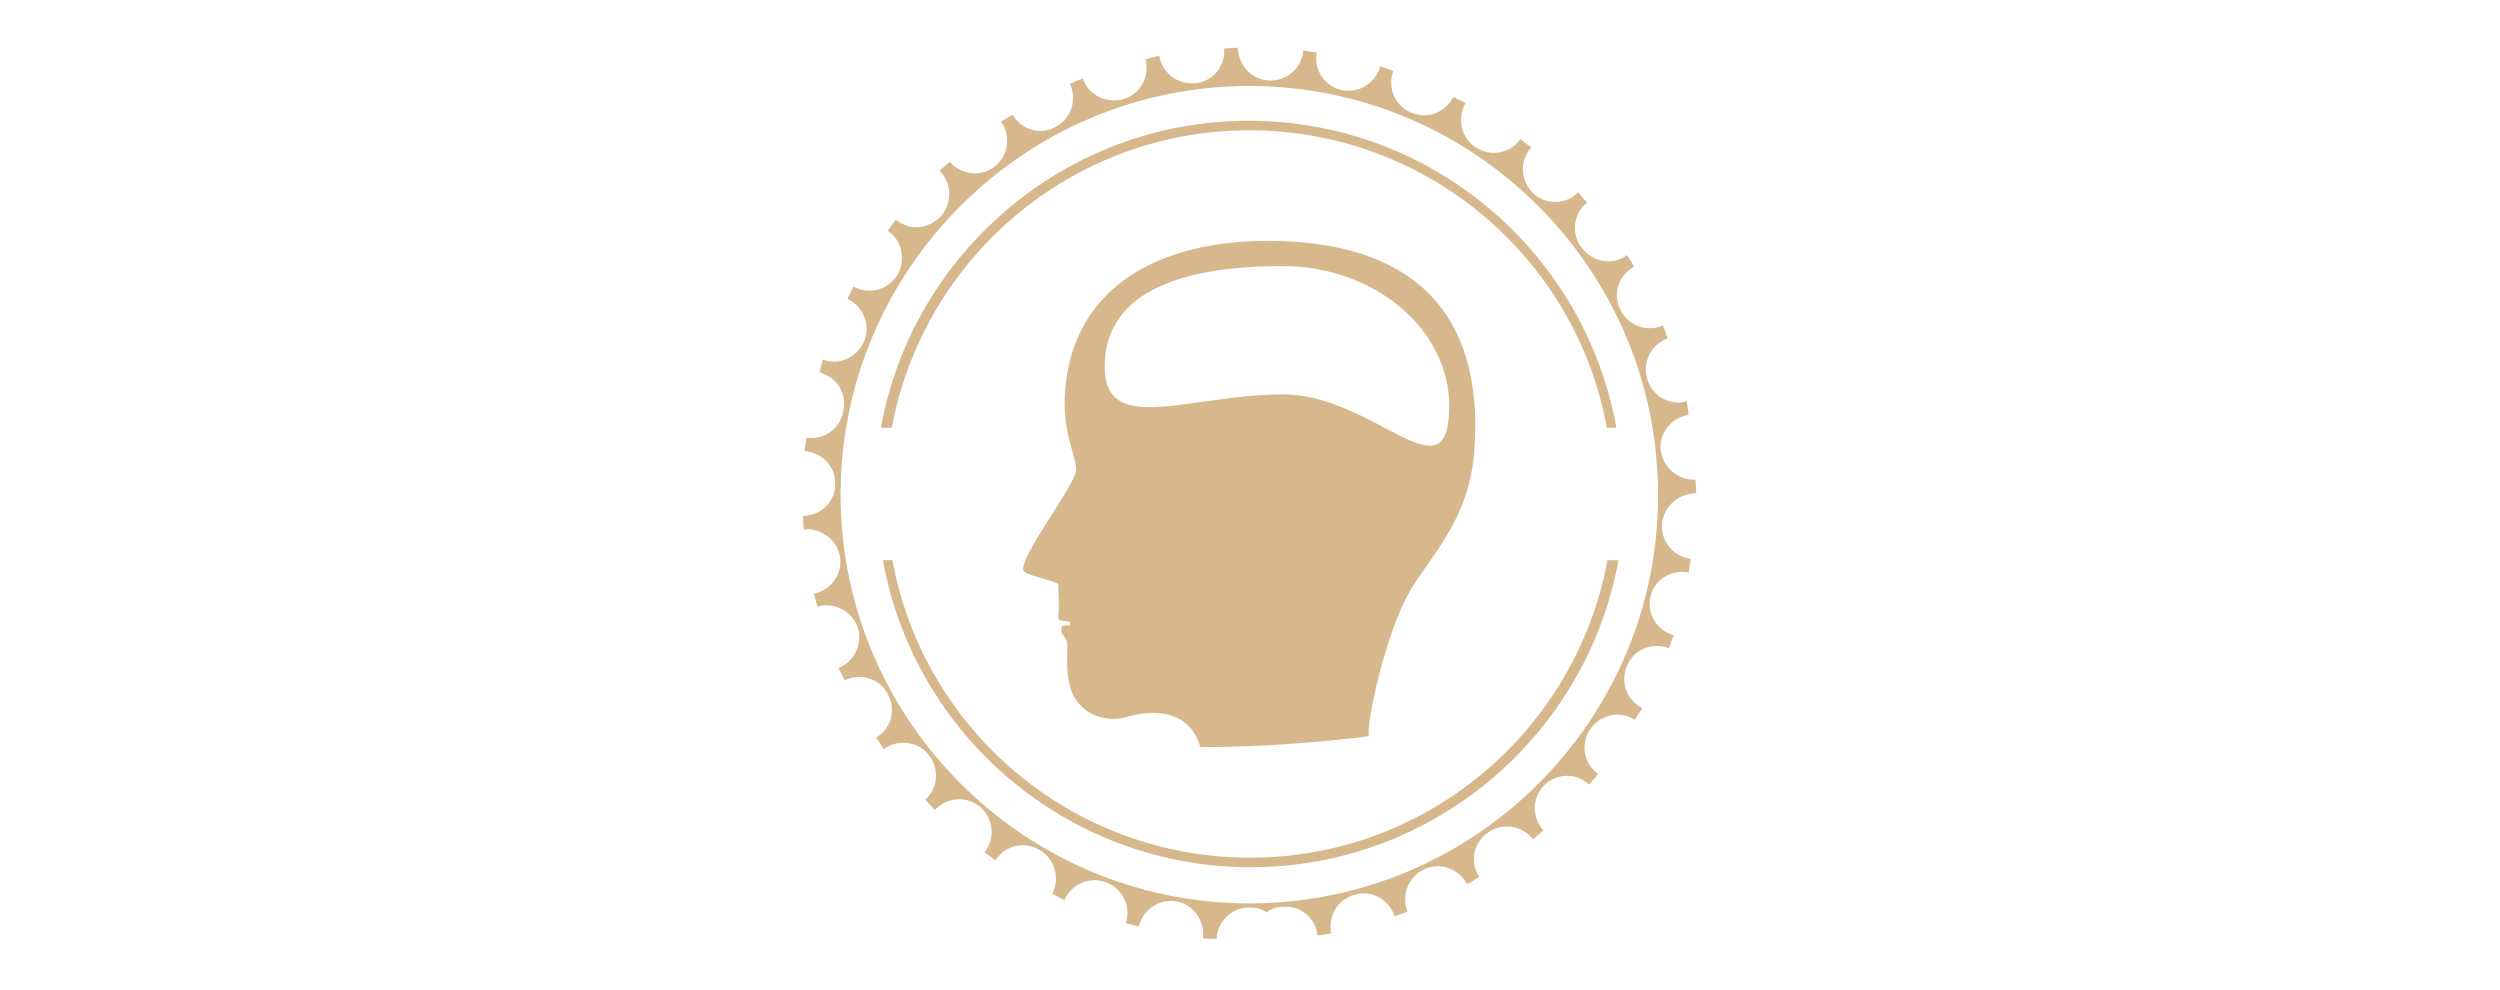
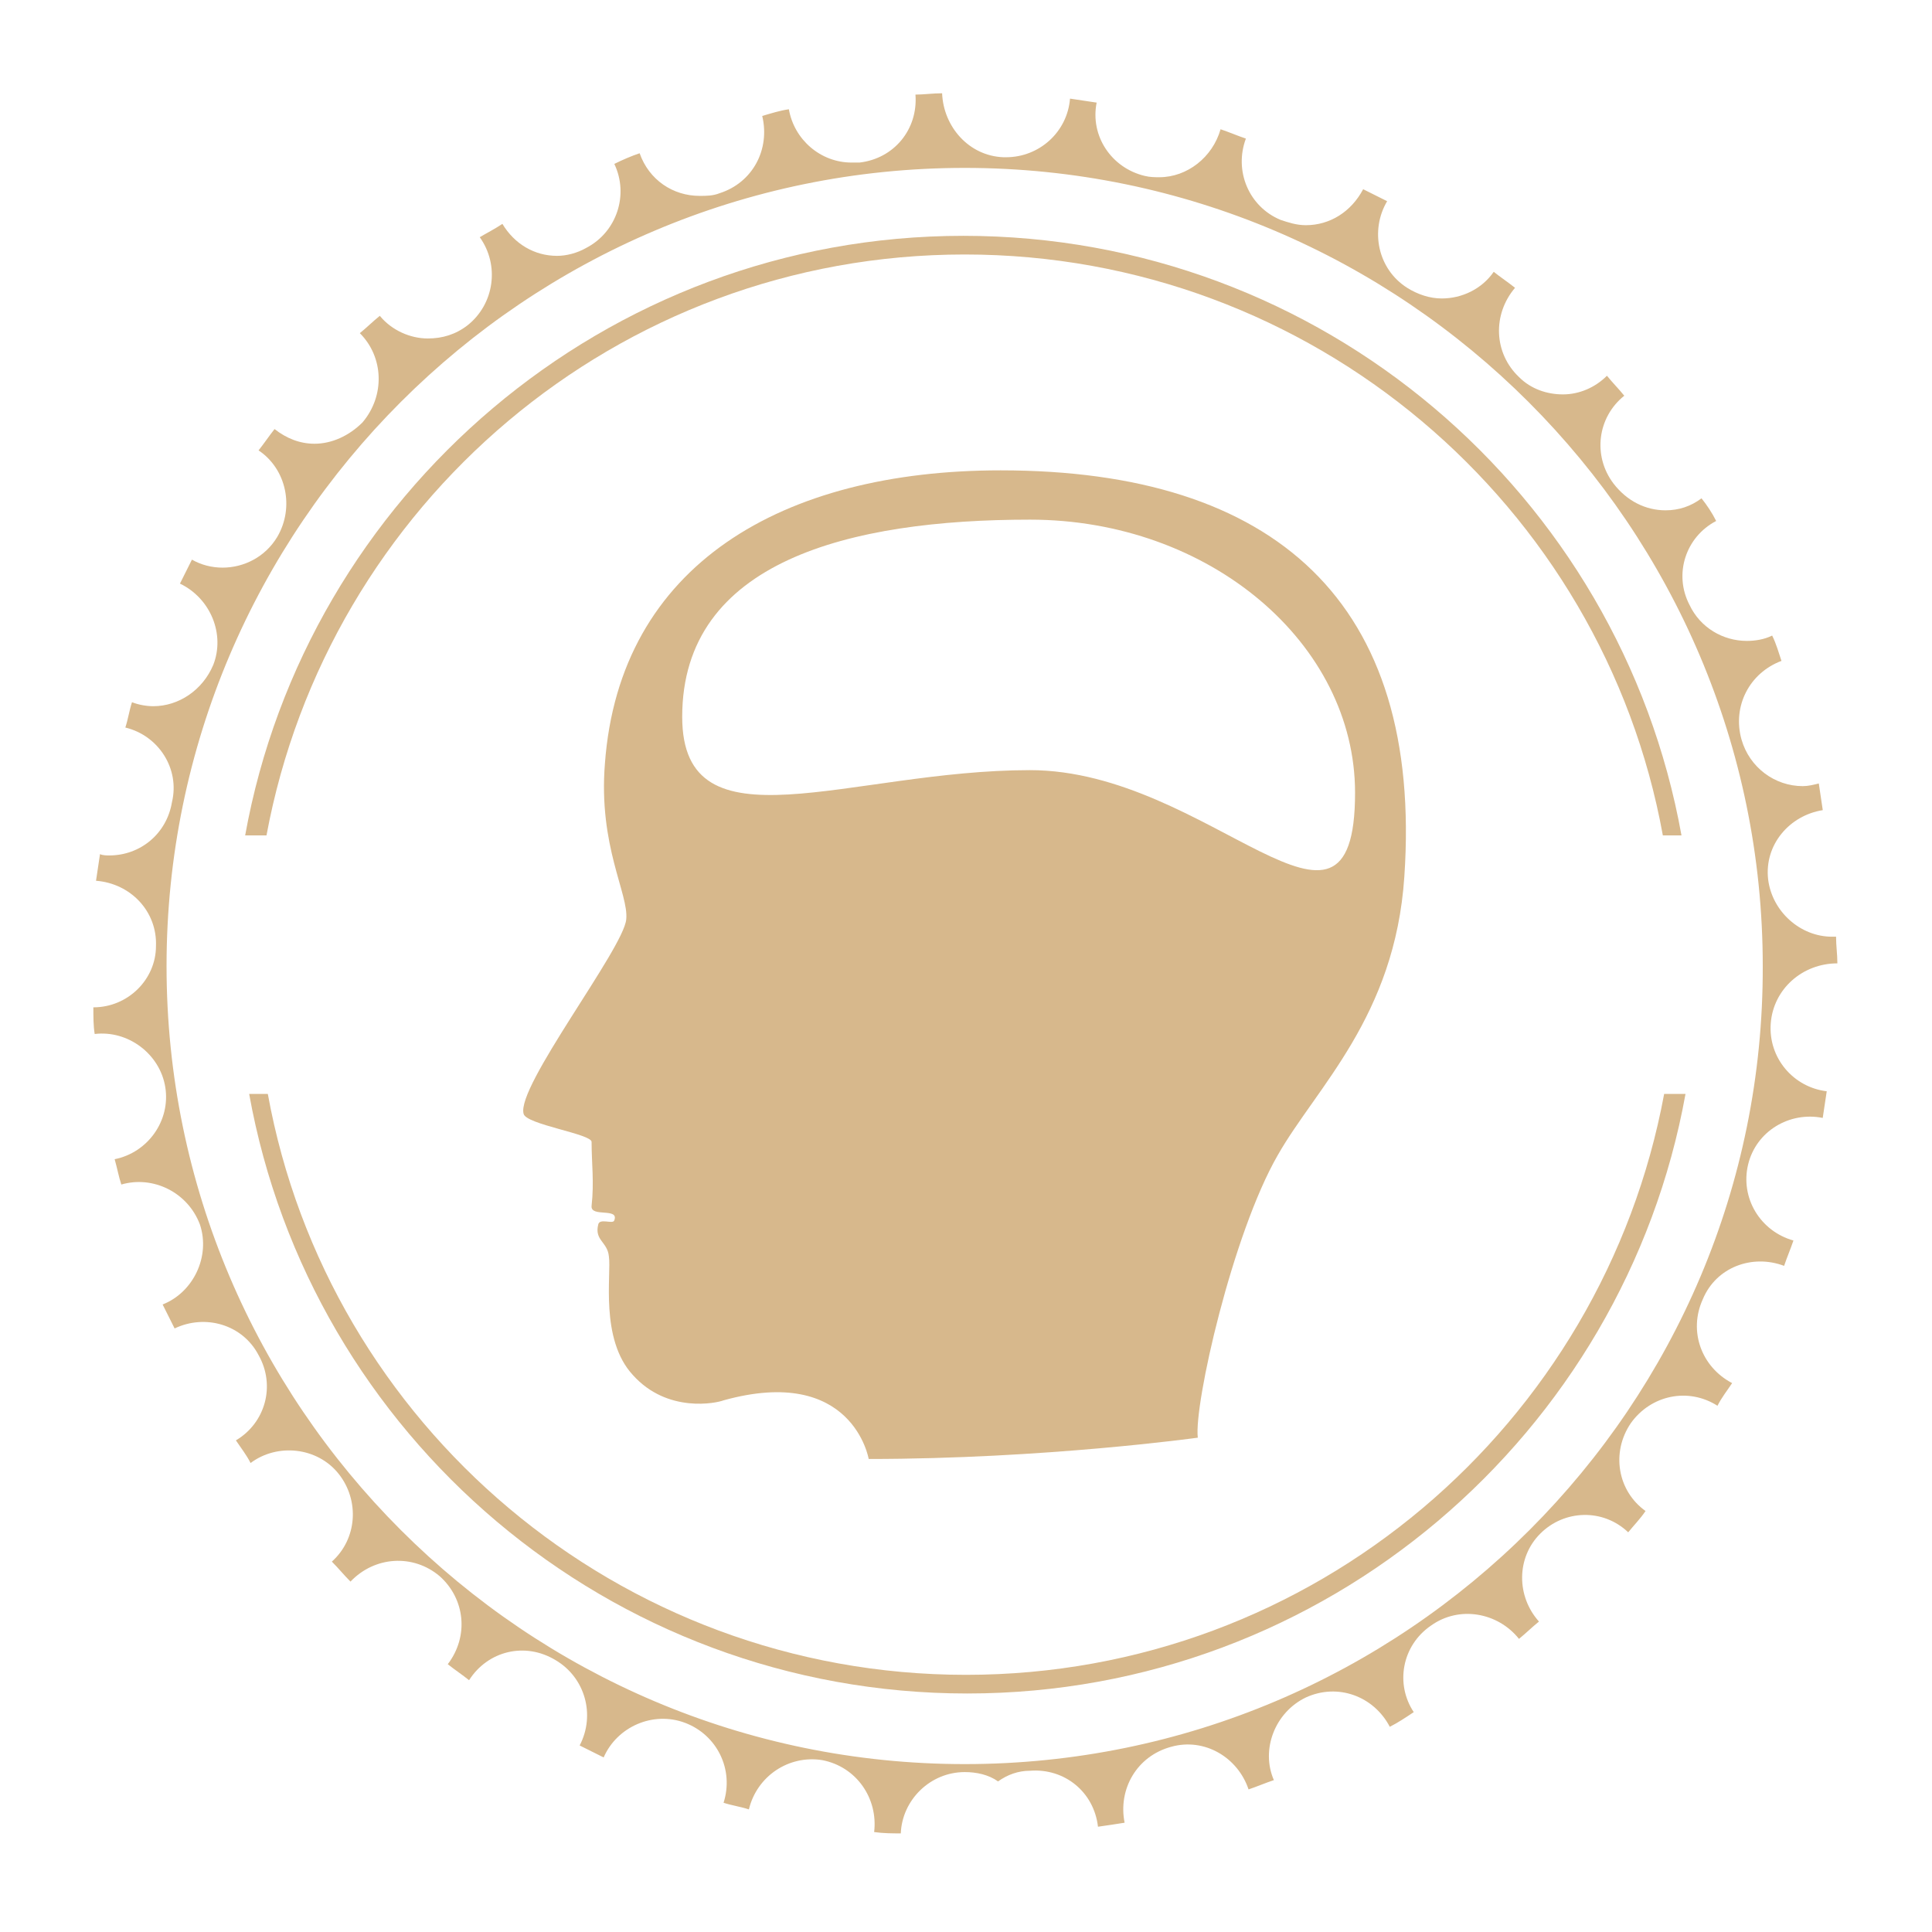
- <svg xmlns="http://www.w3.org/2000/svg" version="1.1" id="Layer_1" x="0px" y="0px" width="235px" height="93px" viewBox="0 0 235 93" enable-background="new 0 0 235 93" xml:space="preserve">
-   <path fill="#D7B88C" d="M155.148,56.057c0.385-1.604,1.988-2.565,3.592-2.245c0.064-0.448,0.129-0.833,0.193-1.282  c-1.604-0.193-2.822-1.604-2.694-3.271s1.54-2.886,3.207-2.886c0-0.449-0.064-0.833-0.064-1.283c-0.063,0-0.128,0-0.192,0  c-1.539,0-2.887-1.219-3.078-2.758c-0.193-1.667,1.025-3.079,2.629-3.335c-0.063-0.449-0.128-0.834-0.191-1.283  c-0.258,0.064-0.514,0.128-0.77,0.128c-1.348,0-2.566-0.898-2.951-2.245c-0.449-1.604,0.385-3.207,1.924-3.784  c-0.128-0.385-0.256-0.834-0.449-1.219c-0.385,0.192-0.833,0.257-1.218,0.257c-1.155,0-2.245-0.642-2.759-1.732  c-0.77-1.475-0.191-3.271,1.283-4.041c-0.192-0.385-0.449-0.77-0.705-1.09c-0.514,0.385-1.09,0.577-1.732,0.577  c-0.961,0-1.859-0.449-2.501-1.283c-1.026-1.347-0.77-3.207,0.513-4.233c-0.256-0.32-0.576-0.641-0.833-0.962  c-0.577,0.577-1.347,0.898-2.116,0.898s-1.54-0.256-2.117-0.834c-1.219-1.154-1.283-3.014-0.192-4.297  c-0.321-0.257-0.706-0.513-1.026-0.77c-0.577,0.834-1.539,1.283-2.501,1.283c-0.577,0-1.155-0.192-1.668-0.513  c-1.411-0.898-1.796-2.758-0.962-4.169c-0.385-0.192-0.77-0.385-1.154-0.577c-0.578,1.09-1.604,1.732-2.758,1.732  c-0.449,0-0.834-0.128-1.219-0.256c-1.539-0.642-2.245-2.374-1.668-3.913c-0.385-0.128-0.834-0.321-1.219-0.449  c-0.385,1.347-1.604,2.309-2.95,2.309c-0.192,0-0.448,0-0.705-0.064c-1.604-0.385-2.63-1.924-2.31-3.528  c-0.449-0.064-0.834-0.128-1.282-0.192c-0.128,1.604-1.476,2.822-3.079,2.822c-0.064,0-0.128,0-0.128,0  c-1.667-0.064-2.886-1.475-2.95-3.079c-0.449,0-0.898,0.064-1.283,0.064c0.128,1.667-1.026,3.079-2.693,3.271  c-0.128,0-0.257,0-0.385,0c-1.476,0-2.758-1.09-3.015-2.565c-0.449,0.064-0.834,0.192-1.283,0.321  c0.385,1.604-0.449,3.207-2.053,3.72c-0.32,0.128-0.641,0.128-0.962,0.128c-1.283,0-2.437-0.77-2.886-2.052  c-0.385,0.128-0.833,0.321-1.219,0.513c0.706,1.475,0.128,3.271-1.347,4.041c-0.449,0.256-0.962,0.385-1.411,0.385  c-1.09,0-2.052-0.577-2.629-1.539c-0.385,0.256-0.77,0.449-1.09,0.641c0.962,1.347,0.705,3.207-0.578,4.233  c-0.577,0.449-1.218,0.642-1.924,0.642c-0.834,0-1.732-0.385-2.309-1.09c-0.321,0.256-0.642,0.577-0.962,0.834  c1.154,1.154,1.218,3.014,0.128,4.297c-0.641,0.642-1.475,1.026-2.309,1.026c-0.706,0-1.347-0.256-1.924-0.706  c-0.256,0.321-0.513,0.706-0.77,1.026c1.347,0.898,1.731,2.758,0.898,4.169c-0.577,0.962-1.604,1.475-2.63,1.475  c-0.513,0-1.026-0.128-1.475-0.385c-0.192,0.385-0.385,0.77-0.577,1.154c1.475,0.706,2.181,2.438,1.604,3.913  c-0.513,1.219-1.667,1.988-2.886,1.988c-0.321,0-0.706-0.064-1.026-0.192c-0.128,0.385-0.192,0.833-0.321,1.219  c1.604,0.385,2.63,1.988,2.245,3.591c-0.257,1.54-1.54,2.566-3.015,2.566c-0.128,0-0.321,0-0.449-0.064  c-0.064,0.449-0.128,0.834-0.192,1.283c1.667,0.128,2.95,1.475,2.886,3.143c0,1.604-1.347,2.95-3.014,2.95  c0,0.449,0,0.898,0.064,1.283c1.604-0.193,3.143,0.961,3.399,2.564s-0.834,3.144-2.438,3.464c0.128,0.449,0.193,0.834,0.321,1.219  c1.54-0.448,3.207,0.385,3.784,1.925c0.513,1.539-0.321,3.271-1.796,3.848c0.192,0.385,0.385,0.77,0.577,1.154  c1.476-0.705,3.271-0.192,4.041,1.283c0.833,1.475,0.321,3.271-1.09,4.104c0.256,0.385,0.513,0.706,0.706,1.091  c1.283-0.963,3.207-0.77,4.233,0.513s0.898,3.143-0.321,4.233c0.321,0.32,0.577,0.641,0.898,0.962  c1.155-1.219,3.015-1.347,4.297-0.257c1.219,1.09,1.411,2.887,0.385,4.233c0.321,0.257,0.706,0.513,1.026,0.77  c0.898-1.411,2.694-1.86,4.169-0.962c1.411,0.834,1.924,2.629,1.154,4.104c0.385,0.192,0.77,0.385,1.155,0.577  c0.641-1.475,2.373-2.244,3.912-1.668c1.54,0.578,2.373,2.246,1.86,3.85c0.385,0.127,0.834,0.191,1.219,0.32  c0.385-1.604,1.924-2.63,3.528-2.373c1.667,0.32,2.694,1.859,2.501,3.463c0.449,0.064,0.898,0.064,1.283,0.064  c0.064-1.604,1.411-2.951,3.079-2.951c0.578,0,1.154,0.129,1.603,0.449c0.449-0.32,0.963-0.513,1.539-0.513  c1.668-0.128,3.079,1.026,3.271,2.694c0.449-0.064,0.898-0.129,1.283-0.193c-0.321-1.604,0.576-3.207,2.244-3.655  c1.604-0.449,3.207,0.513,3.721,2.052c0.385-0.128,0.834-0.32,1.219-0.448c-0.643-1.476,0.063-3.271,1.539-3.977  c1.539-0.706,3.271-0.064,4.041,1.411c0.385-0.193,0.77-0.449,1.154-0.706c-0.898-1.347-0.578-3.206,0.834-4.169  c1.346-0.962,3.206-0.641,4.232,0.642c0.32-0.257,0.642-0.577,0.962-0.834c-1.091-1.218-1.091-3.079,0.064-4.233  c1.154-1.154,3.015-1.219,4.233-0.063c0.256-0.321,0.576-0.642,0.834-1.026c-1.348-0.962-1.668-2.822-0.706-4.232  c0.962-1.348,2.758-1.732,4.169-0.834c0.192-0.385,0.449-0.706,0.705-1.091c-1.475-0.77-2.116-2.501-1.41-4.04  c0.641-1.54,2.373-2.182,3.912-1.604c0.128-0.385,0.32-0.834,0.449-1.219C155.727,59.264,154.764,57.66,155.148,56.057z   M117.436,84.918c-21.166,0-38.419-17.252-38.419-38.418c0-21.166,17.253-38.418,38.419-38.418s38.418,17.253,38.418,38.418  C155.918,67.666,138.666,84.918,117.436,84.918z" />
+ <svg xmlns="http://www.w3.org/2000/svg" version="1.1" id="Layer_1" x="0px" y="0px" width="93px" height="93px" viewBox="71 0 93 93" enable-background="new 71 0 93 93" xml:space="preserve">
+   <path fill="#D7B88C" d="M155.148,56.057c0.385-1.604,1.988-2.564,3.592-2.244c0.064-0.448,0.129-0.834,0.193-1.283  c-1.604-0.192-2.822-1.604-2.695-3.271c0.129-1.667,1.541-2.886,3.207-2.886c0-0.449-0.063-0.833-0.063-1.283  c-0.063,0-0.128,0-0.192,0c-1.539,0-2.887-1.219-3.078-2.758c-0.192-1.667,1.025-3.079,2.63-3.335  c-0.063-0.449-0.128-0.834-0.191-1.283c-0.258,0.064-0.514,0.128-0.771,0.128c-1.348,0-2.565-0.898-2.95-2.245  c-0.449-1.604,0.385-3.207,1.924-3.784c-0.128-0.385-0.256-0.834-0.448-1.219c-0.386,0.192-0.834,0.257-1.219,0.257  c-1.154,0-2.245-0.642-2.759-1.732c-0.771-1.475-0.191-3.271,1.282-4.041c-0.191-0.385-0.448-0.77-0.705-1.09  c-0.514,0.385-1.09,0.577-1.731,0.577c-0.961,0-1.858-0.449-2.501-1.283c-1.025-1.347-0.77-3.207,0.514-4.233  c-0.256-0.32-0.576-0.641-0.834-0.962c-0.576,0.577-1.347,0.898-2.115,0.898c-0.77,0-1.541-0.256-2.117-0.834  c-1.219-1.154-1.283-3.014-0.192-4.297c-0.321-0.257-0.706-0.513-1.026-0.77c-0.576,0.834-1.539,1.283-2.5,1.283  c-0.578,0-1.155-0.192-1.668-0.513c-1.412-0.898-1.797-2.758-0.963-4.169c-0.385-0.192-0.77-0.385-1.154-0.577  c-0.577,1.09-1.604,1.732-2.758,1.732c-0.448,0-0.834-0.128-1.219-0.256c-1.539-0.642-2.244-2.374-1.668-3.913  c-0.385-0.128-0.834-0.321-1.219-0.449c-0.385,1.347-1.604,2.309-2.95,2.309c-0.192,0-0.448,0-0.704-0.064  c-1.604-0.385-2.631-1.924-2.311-3.528c-0.449-0.064-0.834-0.128-1.282-0.192c-0.128,1.604-1.476,2.822-3.079,2.822  c-0.064,0-0.128,0-0.128,0c-1.667-0.064-2.886-1.475-2.95-3.079c-0.449,0-0.898,0.064-1.283,0.064  c0.128,1.667-1.026,3.079-2.693,3.271c-0.128,0-0.257,0-0.385,0c-1.476,0-2.758-1.09-3.015-2.565  c-0.449,0.064-0.834,0.192-1.283,0.321c0.385,1.604-0.449,3.207-2.053,3.72c-0.32,0.128-0.641,0.128-0.962,0.128  c-1.283,0-2.437-0.77-2.886-2.052c-0.385,0.128-0.833,0.321-1.219,0.513c0.706,1.475,0.128,3.271-1.347,4.041  c-0.449,0.256-0.962,0.385-1.411,0.385c-1.09,0-2.052-0.577-2.629-1.539c-0.385,0.256-0.77,0.449-1.09,0.641  c0.962,1.347,0.705,3.207-0.578,4.233c-0.577,0.449-1.218,0.642-1.924,0.642c-0.834,0-1.732-0.385-2.309-1.09  c-0.321,0.256-0.642,0.577-0.962,0.834c1.154,1.154,1.218,3.014,0.128,4.297c-0.641,0.642-1.475,1.026-2.309,1.026  c-0.706,0-1.347-0.256-1.924-0.706c-0.256,0.321-0.513,0.706-0.77,1.026c1.347,0.898,1.731,2.758,0.898,4.169  c-0.577,0.962-1.604,1.475-2.63,1.475c-0.513,0-1.026-0.128-1.475-0.385c-0.192,0.385-0.385,0.77-0.577,1.154  c1.475,0.706,2.181,2.438,1.604,3.913c-0.513,1.219-1.667,1.988-2.886,1.988c-0.321,0-0.706-0.064-1.026-0.192  c-0.128,0.385-0.192,0.833-0.321,1.219c1.604,0.385,2.63,1.988,2.245,3.591c-0.257,1.54-1.54,2.566-3.015,2.566  c-0.128,0-0.321,0-0.449-0.064c-0.064,0.449-0.128,0.834-0.192,1.283c1.667,0.128,2.95,1.475,2.886,3.143  c0,1.604-1.347,2.95-3.014,2.95c0,0.449,0,0.898,0.064,1.283c1.604-0.193,3.143,0.961,3.399,2.563s-0.834,3.144-2.438,3.464  c0.128,0.449,0.193,0.834,0.321,1.219c1.54-0.447,3.207,0.385,3.784,1.926c0.513,1.539-0.321,3.271-1.796,3.848  c0.192,0.385,0.385,0.77,0.577,1.154c1.476-0.705,3.271-0.192,4.041,1.283c0.833,1.475,0.321,3.271-1.09,4.104  c0.256,0.385,0.513,0.706,0.706,1.091c1.283-0.963,3.207-0.771,4.233,0.513s0.898,3.144-0.321,4.233  c0.321,0.32,0.577,0.642,0.898,0.962c1.155-1.219,3.015-1.347,4.297-0.257c1.219,1.09,1.411,2.888,0.385,4.233  c0.321,0.257,0.706,0.513,1.026,0.77c0.898-1.411,2.694-1.859,4.169-0.962c1.411,0.834,1.924,2.629,1.154,4.104  c0.385,0.191,0.77,0.385,1.155,0.576c0.641-1.475,2.373-2.244,3.912-1.668c1.54,0.578,2.373,2.246,1.86,3.85  c0.385,0.128,0.834,0.191,1.219,0.32c0.385-1.604,1.924-2.629,3.528-2.373c1.667,0.32,2.694,1.859,2.501,3.463  c0.449,0.064,0.898,0.064,1.283,0.064c0.064-1.604,1.411-2.951,3.079-2.951c0.578,0,1.154,0.129,1.603,0.449  c0.449-0.32,0.963-0.513,1.539-0.513c1.668-0.128,3.079,1.026,3.271,2.694c0.448-0.064,0.897-0.129,1.282-0.193  c-0.321-1.604,0.576-3.207,2.244-3.655c1.604-0.449,3.207,0.513,3.722,2.052c0.385-0.128,0.834-0.32,1.219-0.447  c-0.644-1.477,0.062-3.271,1.539-3.978c1.539-0.706,3.271-0.063,4.041,1.411c0.385-0.193,0.77-0.449,1.153-0.706  c-0.897-1.347-0.577-3.206,0.835-4.169c1.346-0.962,3.205-0.641,4.231,0.643c0.319-0.258,0.642-0.578,0.962-0.834  c-1.092-1.219-1.092-3.08,0.064-4.233c1.153-1.154,3.015-1.22,4.232-0.063c0.256-0.32,0.576-0.642,0.834-1.025  c-1.348-0.963-1.668-2.822-0.706-4.232c0.962-1.348,2.759-1.732,4.169-0.834c0.192-0.385,0.449-0.706,0.705-1.091  c-1.475-0.771-2.115-2.501-1.41-4.04c0.641-1.54,2.373-2.182,3.912-1.604c0.128-0.386,0.32-0.834,0.449-1.22  C155.727,59.264,154.764,57.66,155.148,56.057z M117.436,84.918c-21.166,0-38.419-17.252-38.419-38.418S96.27,8.082,117.436,8.082  c21.166,0,38.417,17.253,38.417,38.418C155.918,67.666,138.666,84.918,117.436,84.918z" />
  <path fill="#D7B88C" d="M83.828,40.214c2.95-15.906,16.868-27.964,33.608-27.964c16.74,0,30.722,12.058,33.608,27.964h0.897  c-2.949-16.419-17.316-28.862-34.57-28.862c-17.253,0-31.62,12.507-34.57,28.862H83.828z" />
-   <path fill="#D7B88C" d="M151.108,52.657c-2.95,15.906-16.868,27.964-33.608,27.964S86.778,68.563,83.892,52.657h-0.898  c2.951,16.419,17.317,28.862,34.57,28.862c17.253,0,31.62-12.508,34.571-28.862H151.108z" />
-   <path fill="#D7B88C" d="M119.168,22.641c-10.519,0-18.344,4.554-19.049,14.11c-0.321,3.977,1.154,6.286,1.026,7.504  c-0.128,1.411-5.324,8.081-4.939,9.364c0.128,0.514,3.271,0.963,3.271,1.348c0,1.025,0.128,1.924,0,3.078  c-0.064,0.577,1.347,0.064,1.09,0.705c-0.064,0.193-0.705-0.128-0.77,0.193c-0.192,0.77,0.449,0.833,0.513,1.539  c0.128,0.834-0.449,3.977,1.154,5.708c1.668,1.86,4.041,1.347,4.361,1.219c6.222-1.731,6.991,2.821,6.991,2.821  c8.466,0,15.842-1.025,15.842-1.025c-0.192-1.604,1.668-9.813,3.848-13.598c1.86-3.271,5.645-6.67,6.094-13.405  C139.5,28.99,132.38,22.641,119.168,22.641z M120.578,37.072c-8.658,0-16.739,3.977-16.739-2.565c0-7.504,8.081-9.493,16.739-9.493  c8.659,0,15.65,5.965,15.65,13.148C136.229,47.142,129.237,37.072,120.578,37.072z" />
+   <path fill="#D7B88C" d="M151.107,52.657c-2.949,15.905-16.867,27.964-33.607,27.964S86.778,68.562,83.892,52.657h-0.898  c2.951,16.419,17.317,28.862,34.57,28.862c17.252,0,31.62-12.509,34.571-28.862H151.107L151.107,52.657z" />
+   <path fill="#D7B88C" d="M119.168,22.641c-10.519,0-18.344,4.554-19.049,14.11c-0.321,3.977,1.154,6.286,1.026,7.504  c-0.128,1.411-5.324,8.081-4.939,9.364c0.128,0.514,3.271,0.963,3.271,1.348c0,1.025,0.128,1.924,0,3.078  c-0.064,0.577,1.347,0.064,1.09,0.705c-0.064,0.193-0.705-0.128-0.77,0.193c-0.192,0.77,0.449,0.832,0.513,1.539  c0.128,0.834-0.449,3.977,1.154,5.707c1.668,1.86,4.041,1.348,4.361,1.22c6.222-1.731,6.991,2.821,6.991,2.821  c8.466,0,15.842-1.025,15.842-1.025c-0.192-1.604,1.668-9.812,3.848-13.598c1.86-3.271,5.645-6.67,6.094-13.405  C139.5,28.99,132.38,22.641,119.168,22.641z M120.578,37.072c-8.658,0-16.739,3.977-16.739-2.565c0-7.504,8.081-9.493,16.739-9.493  s15.65,5.965,15.65,13.148C136.229,47.143,129.236,37.072,120.578,37.072z" />
</svg>
